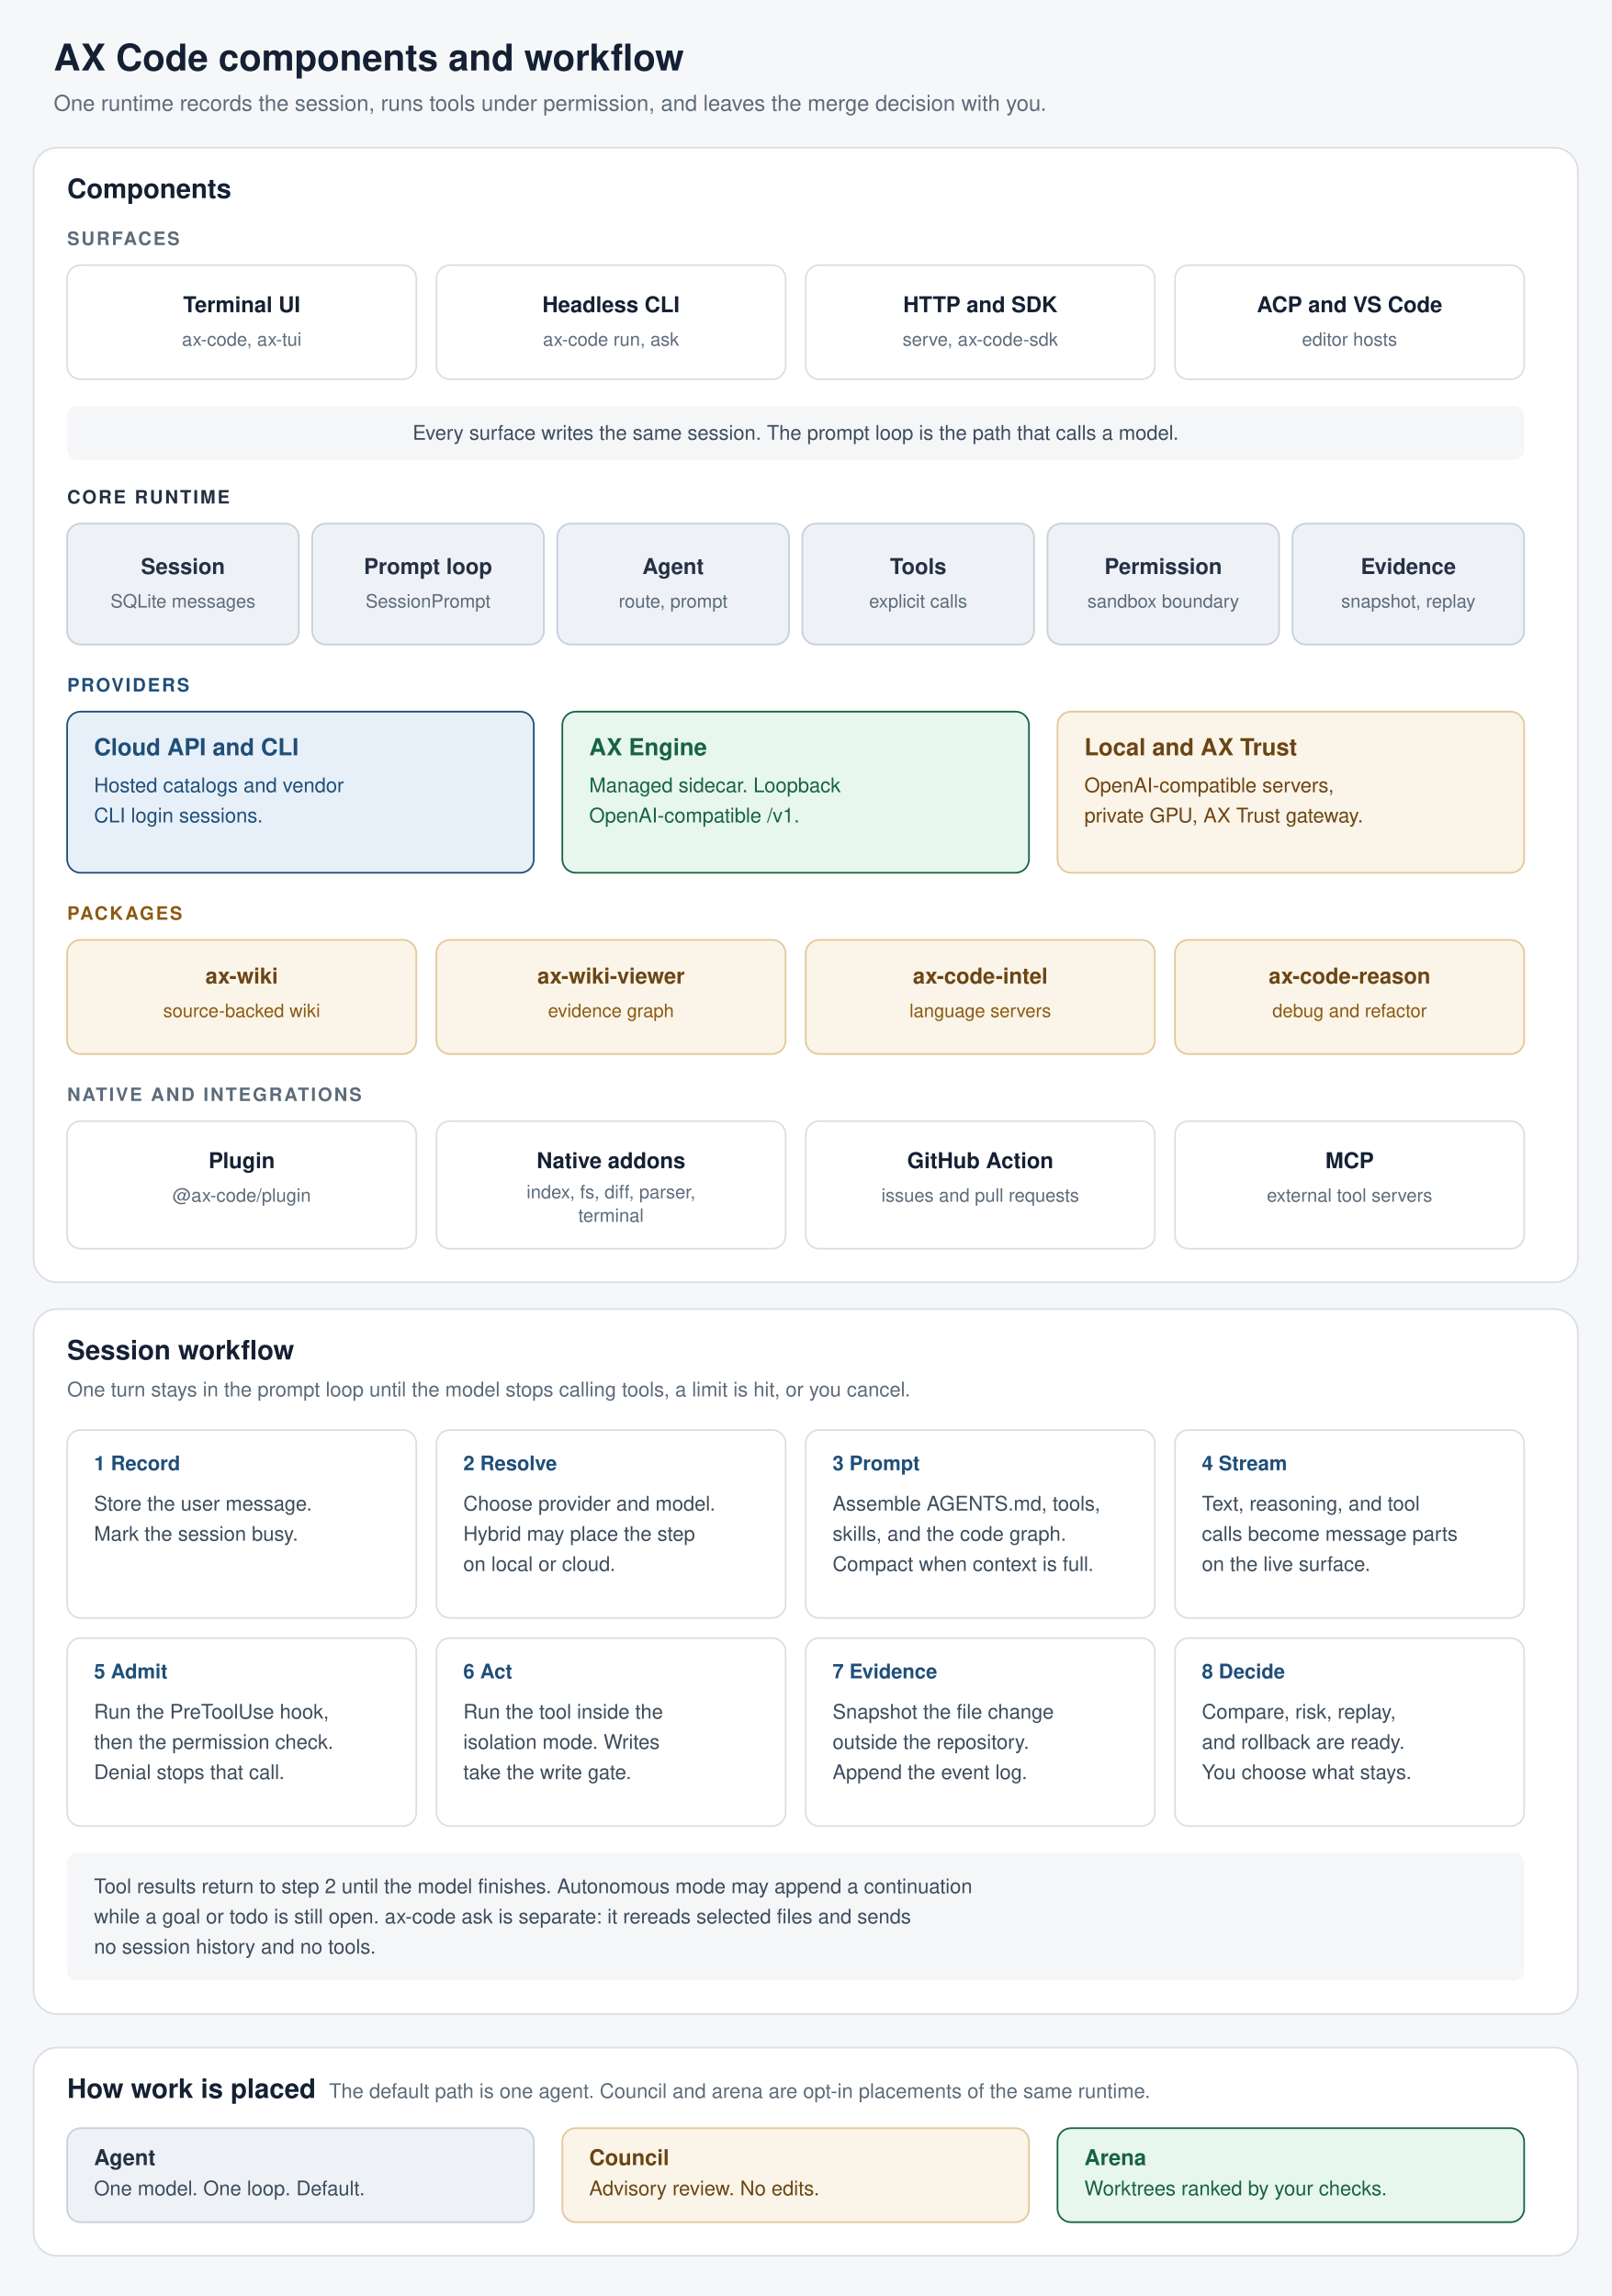
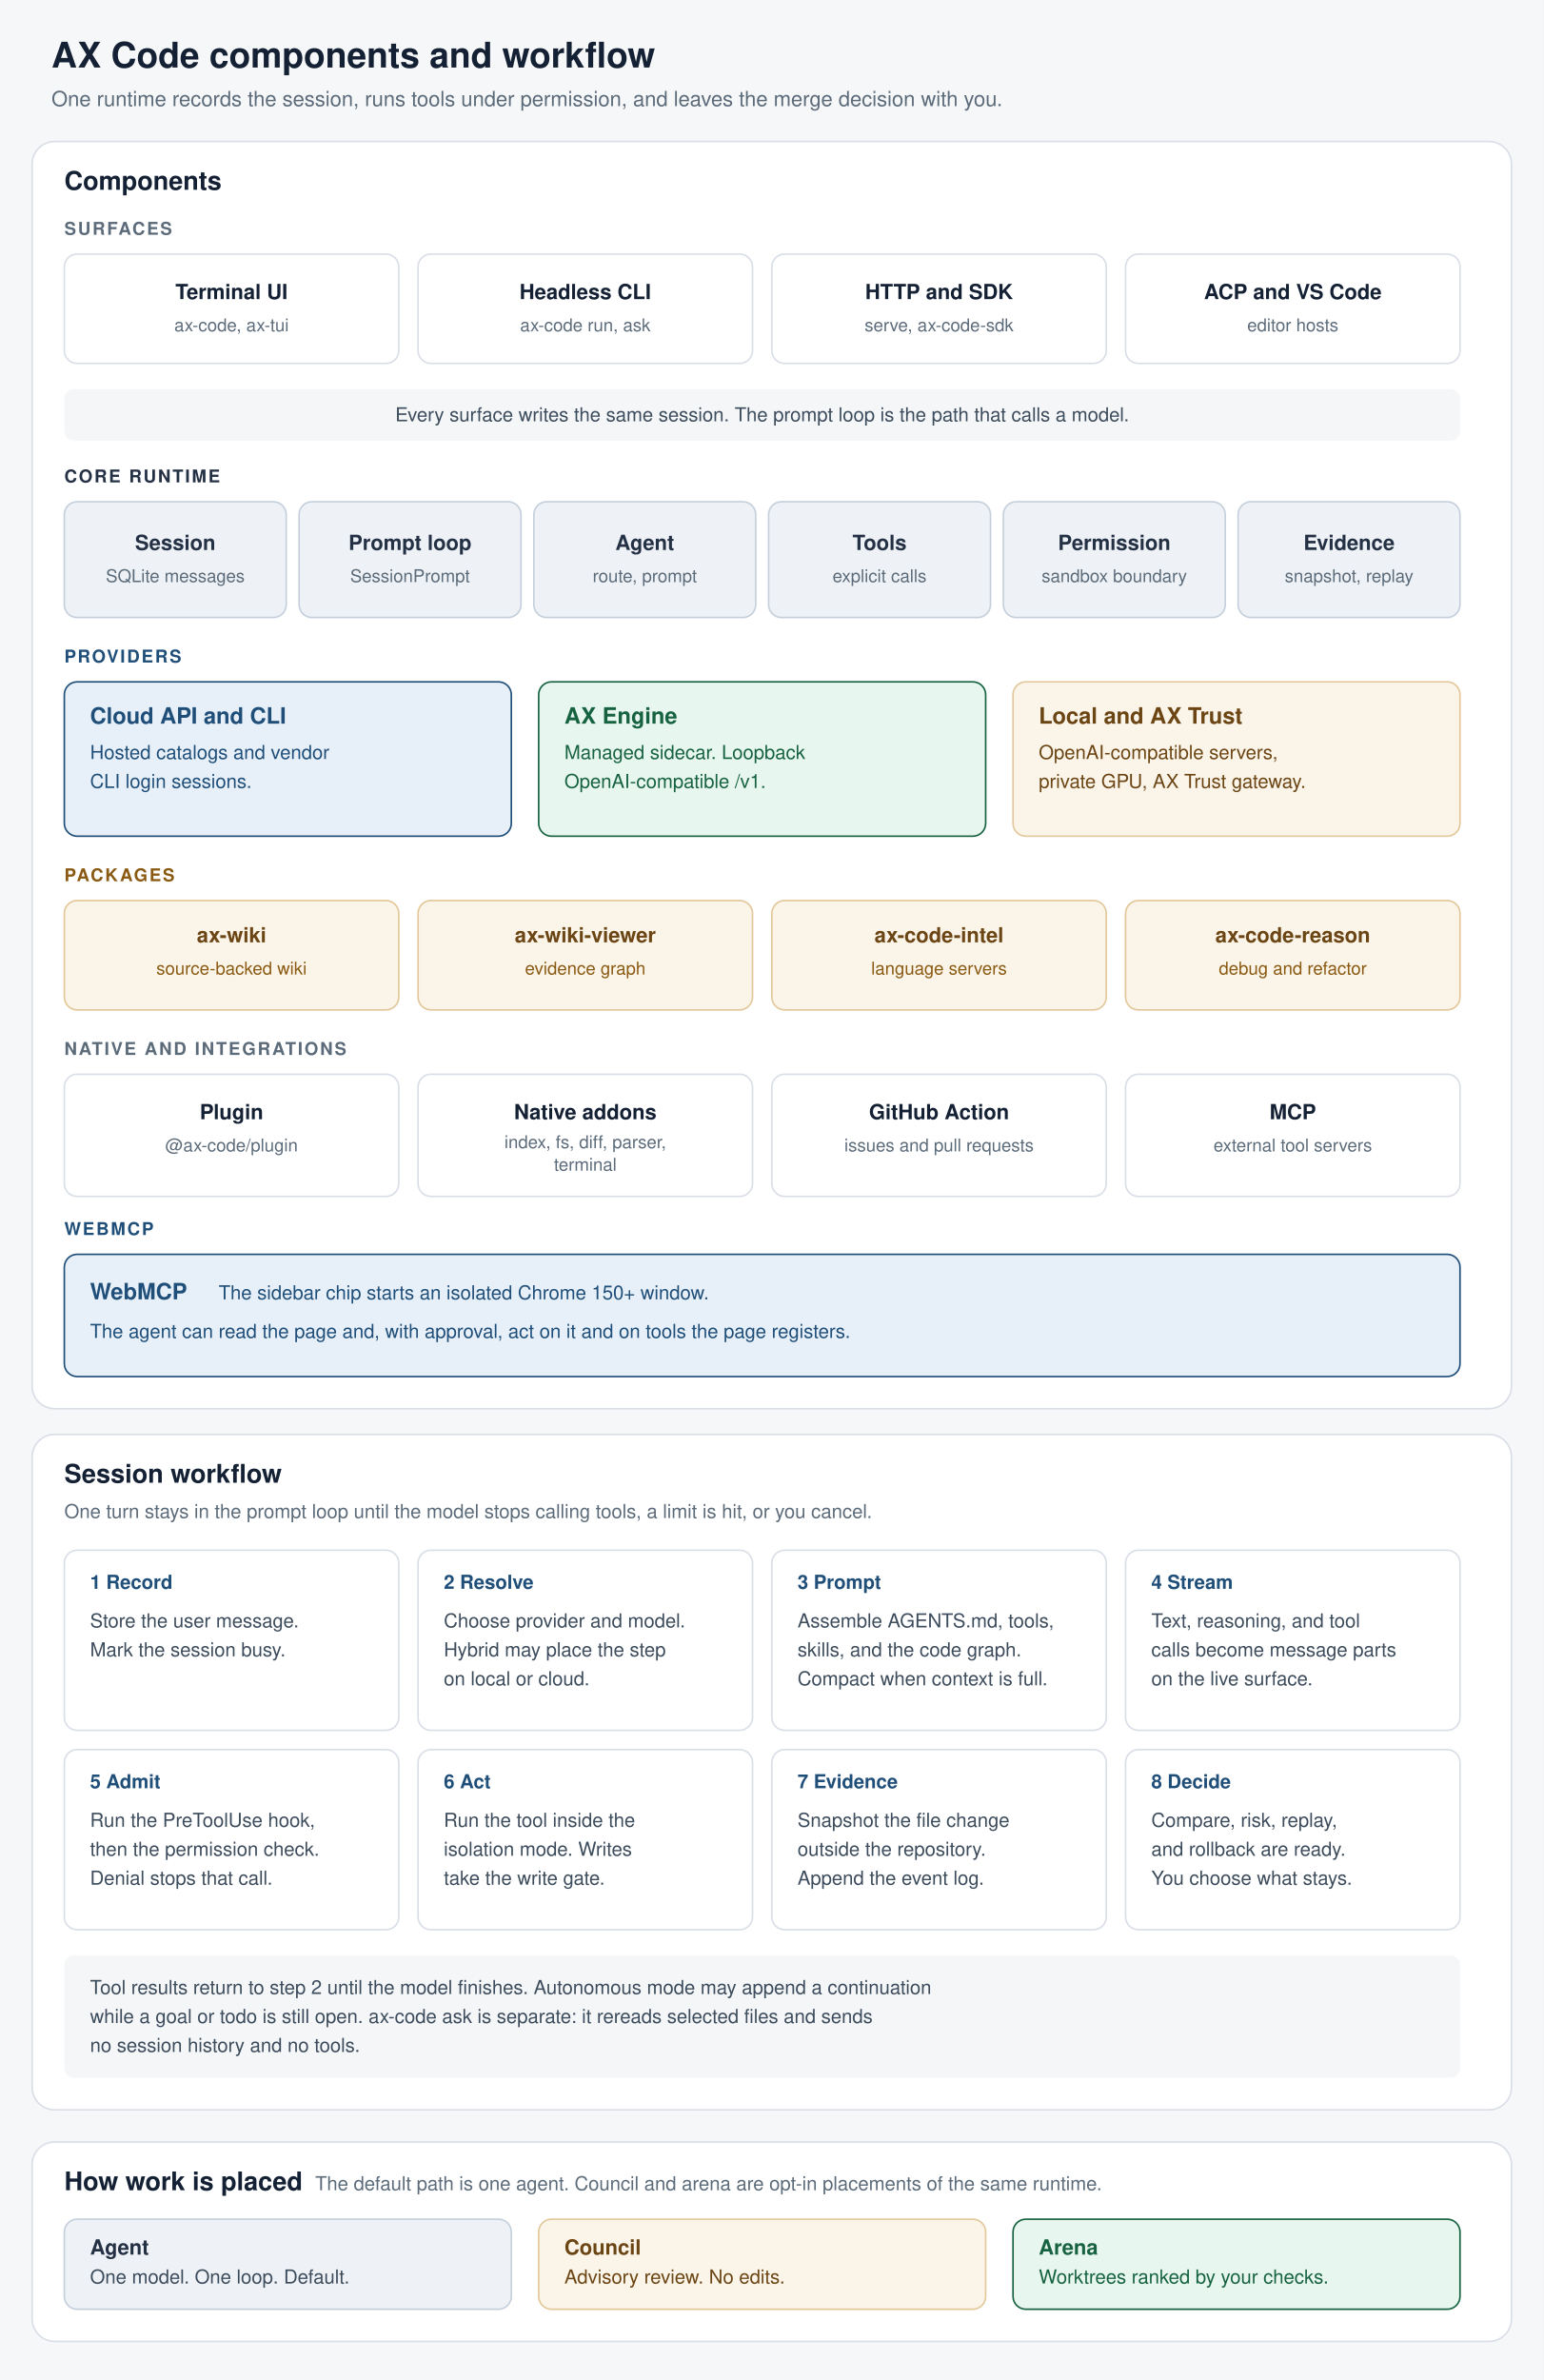
- <svg xmlns="http://www.w3.org/2000/svg" width="960" height="1368" viewBox="0 0 960 1368" role="img" font-family="Helvetica, Arial, sans-serif">
-   <rect width="960" height="1368" fill="#f6f7f8" />
+ <svg xmlns="http://www.w3.org/2000/svg" width="960" height="1480" viewBox="0 0 960 1480" role="img" font-family="Helvetica, Arial, sans-serif">
+   <rect width="960" height="1480" fill="#f6f7f8" />
  <text x="32" y="42" fill="#142033" font-size="22" font-weight="700">AX Code components and workflow</text>
  <text x="32" y="66" fill="#5c6b7a" font-size="13">One runtime records the session, runs tools under permission, and leaves the merge decision with you.</text>
-   <rect x="20" y="88" width="920" height="676" rx="14" fill="#ffffff" stroke="#d9dee7" />
+   <rect x="20" y="88" width="920" height="788" rx="14" fill="#ffffff" stroke="#d9dee7" />
  <text x="40" y="118" fill="#142033" font-size="16" font-weight="700">Components</text>
  <text x="40" y="146" fill="#5c6b7a" font-size="11" font-weight="700" letter-spacing="1.1">SURFACES</text>
  <g fill="#ffffff" stroke="#d9dee7">
    <rect x="40" y="158" width="208" height="68" rx="8" />
    <rect x="260" y="158" width="208" height="68" rx="8" />
    <rect x="480" y="158" width="208" height="68" rx="8" />
    <rect x="700" y="158" width="208" height="68" rx="8" />
  </g>
  <g fill="#142033" font-size="13" font-weight="700" text-anchor="middle">
    <text x="144" y="186">Terminal UI</text>
    <text x="364" y="186">Headless CLI</text>
    <text x="584" y="186">HTTP and SDK</text>
    <text x="804" y="186">ACP and VS Code</text>
  </g>
  <g fill="#5c6b7a" font-size="11" text-anchor="middle">
    <text x="144" y="206">ax-code, ax-tui</text>
    <text x="364" y="206">ax-code run, ask</text>
    <text x="584" y="206">serve, ax-code-sdk</text>
    <text x="804" y="206">editor hosts</text>
  </g>
  <rect x="40" y="242" width="868" height="32" rx="6" fill="#f4f6f8" />
  <text x="474" y="262" fill="#3d4c5c" font-size="12" text-anchor="middle">Every surface writes the same session. The prompt loop is the path that calls a model.</text>
  <text x="40" y="300" fill="#243044" font-size="11" font-weight="700" letter-spacing="1.1">CORE RUNTIME</text>
  <g fill="#eef2f6" stroke="#c5d0dc">
    <rect x="40" y="312" width="138" height="72" rx="8" />
    <rect x="186" y="312" width="138" height="72" rx="8" />
    <rect x="332" y="312" width="138" height="72" rx="8" />
    <rect x="478" y="312" width="138" height="72" rx="8" />
    <rect x="624" y="312" width="138" height="72" rx="8" />
    <rect x="770" y="312" width="138" height="72" rx="8" />
  </g>
  <g fill="#243044" font-size="13" font-weight="700" text-anchor="middle">
    <text x="109" y="342">Session</text>
    <text x="255" y="342">Prompt loop</text>
    <text x="401" y="342">Agent</text>
    <text x="547" y="342">Tools</text>
    <text x="693" y="342">Permission</text>
    <text x="839" y="342">Evidence</text>
  </g>
  <g fill="#5c6b7a" font-size="11" text-anchor="middle">
    <text x="109" y="362">SQLite messages</text>
    <text x="255" y="362">SessionPrompt</text>
    <text x="401" y="362">route, prompt</text>
    <text x="547" y="362">explicit calls</text>
    <text x="693" y="362">sandbox boundary</text>
    <text x="839" y="362">snapshot, replay</text>
  </g>
  <text x="40" y="412" fill="#1f4e79" font-size="11" font-weight="700" letter-spacing="1.1">PROVIDERS</text>
  <rect x="40" y="424" width="278" height="96" rx="8" fill="#e7f0f8" stroke="#1f4e79" />
  <rect x="335" y="424" width="278" height="96" rx="8" fill="#e7f6ee" stroke="#176341" />
  <rect x="630" y="424" width="278" height="96" rx="8" fill="#fbf4e8" stroke="#e2c89a" />
  <text x="56" y="450" fill="#1f4e79" font-size="14" font-weight="700">Cloud API and CLI</text>
  <text x="56" y="472" fill="#1f4e79" font-size="12">Hosted catalogs and vendor</text>
  <text x="56" y="490" fill="#1f4e79" font-size="12">CLI login sessions.</text>
  <text x="351" y="450" fill="#176341" font-size="14" font-weight="700">AX Engine</text>
  <text x="351" y="472" fill="#176341" font-size="12">Managed sidecar. Loopback</text>
  <text x="351" y="490" fill="#176341" font-size="12">OpenAI-compatible /v1.</text>
  <text x="646" y="450" fill="#6b4514" font-size="14" font-weight="700">Local and AX Trust</text>
  <text x="646" y="472" fill="#6b4514" font-size="12">OpenAI-compatible servers,</text>
  <text x="646" y="490" fill="#6b4514" font-size="12">private GPU, AX Trust gateway.</text>
  <text x="40" y="548" fill="#8a5a12" font-size="11" font-weight="700" letter-spacing="1.1">PACKAGES</text>
  <g fill="#fbf4e8" stroke="#e2c89a">
    <rect x="40" y="560" width="208" height="68" rx="8" />
    <rect x="260" y="560" width="208" height="68" rx="8" />
    <rect x="480" y="560" width="208" height="68" rx="8" />
    <rect x="700" y="560" width="208" height="68" rx="8" />
  </g>
  <g fill="#6b4514" font-size="13" font-weight="700" text-anchor="middle">
    <text x="144" y="586">ax-wiki</text>
    <text x="364" y="586">ax-wiki-viewer</text>
    <text x="584" y="586">ax-code-intel</text>
    <text x="804" y="586">ax-code-reason</text>
  </g>
  <g fill="#8a5a12" font-size="11" text-anchor="middle">
    <text x="144" y="606">source-backed wiki</text>
    <text x="364" y="606">evidence graph</text>
    <text x="584" y="606">language servers</text>
    <text x="804" y="606">debug and refactor</text>
  </g>
  <text x="40" y="656" fill="#5c6b7a" font-size="11" font-weight="700" letter-spacing="1.1">NATIVE AND INTEGRATIONS</text>
  <g fill="#ffffff" stroke="#d9dee7">
    <rect x="40" y="668" width="208" height="76" rx="8" />
    <rect x="260" y="668" width="208" height="76" rx="8" />
    <rect x="480" y="668" width="208" height="76" rx="8" />
    <rect x="700" y="668" width="208" height="76" rx="8" />
  </g>
  <g fill="#142033" font-size="13" font-weight="700" text-anchor="middle">
    <text x="144" y="696">Plugin</text>
    <text x="364" y="696">Native addons</text>
    <text x="584" y="696">GitHub Action</text>
    <text x="804" y="696">MCP</text>
  </g>
  <g fill="#5c6b7a" font-size="11" text-anchor="middle">
    <text x="144" y="716">@ax-code/plugin</text>
    <text x="364" y="714">index, fs, diff, parser,</text>
    <text x="364" y="728">terminal</text>
    <text x="584" y="716">issues and pull requests</text>
    <text x="804" y="716">external tool servers</text>
  </g>
-   <rect x="20" y="780" width="920" height="420" rx="14" fill="#ffffff" stroke="#d9dee7" />
-   <text x="40" y="810" fill="#142033" font-size="16" font-weight="700">Session workflow</text>
-   <text x="40" y="832" fill="#5c6b7a" font-size="12">One turn stays in the prompt loop until the model stops calling tools, a limit is hit, or you cancel.</text>
+   <text x="40" y="768" fill="#1f4e79" font-size="11" font-weight="700" letter-spacing="1.1">WEBMCP</text>
+   <rect x="40" y="780" width="868" height="76" rx="8" fill="#e7f0f8" stroke="#1f4e79" />
+   <text x="56" y="808" fill="#1f4e79" font-size="14" font-weight="700">WebMCP</text>
+   <text x="136" y="808" fill="#1f4e79" font-size="12">The sidebar chip starts an isolated Chrome 150+ window.</text>
+   <text x="56" y="832" fill="#1f4e79" font-size="12">The agent can read the page and, with approval, act on it and on tools the page registers.</text>
+   <rect x="20" y="892" width="920" height="420" rx="14" fill="#ffffff" stroke="#d9dee7" />
+   <text x="40" y="922" fill="#142033" font-size="16" font-weight="700">Session workflow</text>
+   <text x="40" y="944" fill="#5c6b7a" font-size="12">One turn stays in the prompt loop until the model stops calling tools, a limit is hit, or you cancel.</text>
  <g fill="#ffffff" stroke="#d9dee7">
-     <rect x="40" y="852" width="208" height="112" rx="8" />
-     <rect x="260" y="852" width="208" height="112" rx="8" />
-     <rect x="480" y="852" width="208" height="112" rx="8" />
-     <rect x="700" y="852" width="208" height="112" rx="8" />
-     <rect x="40" y="976" width="208" height="112" rx="8" />
-     <rect x="260" y="976" width="208" height="112" rx="8" />
-     <rect x="480" y="976" width="208" height="112" rx="8" />
-     <rect x="700" y="976" width="208" height="112" rx="8" />
+     <rect x="40" y="964" width="208" height="112" rx="8" />
+     <rect x="260" y="964" width="208" height="112" rx="8" />
+     <rect x="480" y="964" width="208" height="112" rx="8" />
+     <rect x="700" y="964" width="208" height="112" rx="8" />
+     <rect x="40" y="1088" width="208" height="112" rx="8" />
+     <rect x="260" y="1088" width="208" height="112" rx="8" />
+     <rect x="480" y="1088" width="208" height="112" rx="8" />
+     <rect x="700" y="1088" width="208" height="112" rx="8" />
  </g>
  <g fill="#1f4e79" font-size="12" font-weight="700">
-     <text x="56" y="876">1  Record</text>
-     <text x="276" y="876">2  Resolve</text>
-     <text x="496" y="876">3  Prompt</text>
-     <text x="716" y="876">4  Stream</text>
-     <text x="56" y="1000">5  Admit</text>
-     <text x="276" y="1000">6  Act</text>
-     <text x="496" y="1000">7  Evidence</text>
-     <text x="716" y="1000">8  Decide</text>
+     <text x="56" y="988">1  Record</text>
+     <text x="276" y="988">2  Resolve</text>
+     <text x="496" y="988">3  Prompt</text>
+     <text x="716" y="988">4  Stream</text>
+     <text x="56" y="1112">5  Admit</text>
+     <text x="276" y="1112">6  Act</text>
+     <text x="496" y="1112">7  Evidence</text>
+     <text x="716" y="1112">8  Decide</text>
  </g>
  <g fill="#3d4c5c" font-size="12">
-     <text x="56" y="900">Store the user message.</text>
-     <text x="56" y="918">Mark the session busy.</text>
-     <text x="276" y="900">Choose provider and model.</text>
-     <text x="276" y="918">Hybrid may place the step</text>
-     <text x="276" y="936">on local or cloud.</text>
-     <text x="496" y="900">Assemble AGENTS.md, tools,</text>
-     <text x="496" y="918">skills, and the code graph.</text>
-     <text x="496" y="936">Compact when context is full.</text>
-     <text x="716" y="900">Text, reasoning, and tool</text>
-     <text x="716" y="918">calls become message parts</text>
-     <text x="716" y="936">on the live surface.</text>
-     <text x="56" y="1024">Run the PreToolUse hook,</text>
-     <text x="56" y="1042">then the permission check.</text>
-     <text x="56" y="1060">Denial stops that call.</text>
-     <text x="276" y="1024">Run the tool inside the</text>
-     <text x="276" y="1042">isolation mode. Writes</text>
-     <text x="276" y="1060">take the write gate.</text>
-     <text x="496" y="1024">Snapshot the file change</text>
-     <text x="496" y="1042">outside the repository.</text>
-     <text x="496" y="1060">Append the event log.</text>
-     <text x="716" y="1024">Compare, risk, replay,</text>
-     <text x="716" y="1042">and rollback are ready.</text>
-     <text x="716" y="1060">You choose what stays.</text>
+     <text x="56" y="1012">Store the user message.</text>
+     <text x="56" y="1030">Mark the session busy.</text>
+     <text x="276" y="1012">Choose provider and model.</text>
+     <text x="276" y="1030">Hybrid may place the step</text>
+     <text x="276" y="1048">on local or cloud.</text>
+     <text x="496" y="1012">Assemble AGENTS.md, tools,</text>
+     <text x="496" y="1030">skills, and the code graph.</text>
+     <text x="496" y="1048">Compact when context is full.</text>
+     <text x="716" y="1012">Text, reasoning, and tool</text>
+     <text x="716" y="1030">calls become message parts</text>
+     <text x="716" y="1048">on the live surface.</text>
+     <text x="56" y="1136">Run the PreToolUse hook,</text>
+     <text x="56" y="1154">then the permission check.</text>
+     <text x="56" y="1172">Denial stops that call.</text>
+     <text x="276" y="1136">Run the tool inside the</text>
+     <text x="276" y="1154">isolation mode. Writes</text>
+     <text x="276" y="1172">take the write gate.</text>
+     <text x="496" y="1136">Snapshot the file change</text>
+     <text x="496" y="1154">outside the repository.</text>
+     <text x="496" y="1172">Append the event log.</text>
+     <text x="716" y="1136">Compare, risk, replay,</text>
+     <text x="716" y="1154">and rollback are ready.</text>
+     <text x="716" y="1172">You choose what stays.</text>
  </g>
-   <rect x="40" y="1104" width="868" height="76" rx="6" fill="#f4f6f8" />
-   <text x="56" y="1128" fill="#3d4c5c" font-size="12">Tool results return to step 2 until the model finishes. Autonomous mode may append a continuation</text>
-   <text x="56" y="1146" fill="#3d4c5c" font-size="12">while a goal or todo is still open. ax-code ask is separate: it rereads selected files and sends</text>
-   <text x="56" y="1164" fill="#3d4c5c" font-size="12">no session history and no tools.</text>
-   <rect x="20" y="1220" width="920" height="124" rx="14" fill="#ffffff" stroke="#d9dee7" />
-   <text x="40" y="1250" fill="#142033" font-size="16" font-weight="700">How work is placed</text>
-   <text x="196" y="1250" fill="#5c6b7a" font-size="12">The default path is one agent. Council and arena are opt-in placements of the same runtime.</text>
-   <rect x="40" y="1268" width="278" height="56" rx="8" fill="#eef2f6" stroke="#c5d0dc" />
-   <rect x="335" y="1268" width="278" height="56" rx="8" fill="#fbf4e8" stroke="#e2c89a" />
-   <rect x="630" y="1268" width="278" height="56" rx="8" fill="#e7f6ee" stroke="#176341" />
-   <text x="56" y="1290" fill="#243044" font-size="13" font-weight="700">Agent</text>
-   <text x="56" y="1308" fill="#3d4c5c" font-size="12">One model. One loop. Default.</text>
-   <text x="351" y="1290" fill="#6b4514" font-size="13" font-weight="700">Council</text>
-   <text x="351" y="1308" fill="#6b4514" font-size="12">Advisory review. No edits.</text>
-   <text x="646" y="1290" fill="#176341" font-size="13" font-weight="700">Arena</text>
-   <text x="646" y="1308" fill="#176341" font-size="12">Worktrees ranked by your checks.</text>
+   <rect x="40" y="1216" width="868" height="76" rx="6" fill="#f4f6f8" />
+   <text x="56" y="1240" fill="#3d4c5c" font-size="12">Tool results return to step 2 until the model finishes. Autonomous mode may append a continuation</text>
+   <text x="56" y="1258" fill="#3d4c5c" font-size="12">while a goal or todo is still open. ax-code ask is separate: it rereads selected files and sends</text>
+   <text x="56" y="1276" fill="#3d4c5c" font-size="12">no session history and no tools.</text>
+   <rect x="20" y="1332" width="920" height="124" rx="14" fill="#ffffff" stroke="#d9dee7" />
+   <text x="40" y="1362" fill="#142033" font-size="16" font-weight="700">How work is placed</text>
+   <text x="196" y="1362" fill="#5c6b7a" font-size="12">The default path is one agent. Council and arena are opt-in placements of the same runtime.</text>
+   <rect x="40" y="1380" width="278" height="56" rx="8" fill="#eef2f6" stroke="#c5d0dc" />
+   <rect x="335" y="1380" width="278" height="56" rx="8" fill="#fbf4e8" stroke="#e2c89a" />
+   <rect x="630" y="1380" width="278" height="56" rx="8" fill="#e7f6ee" stroke="#176341" />
+   <text x="56" y="1402" fill="#243044" font-size="13" font-weight="700">Agent</text>
+   <text x="56" y="1420" fill="#3d4c5c" font-size="12">One model. One loop. Default.</text>
+   <text x="351" y="1402" fill="#6b4514" font-size="13" font-weight="700">Council</text>
+   <text x="351" y="1420" fill="#6b4514" font-size="12">Advisory review. No edits.</text>
+   <text x="646" y="1402" fill="#176341" font-size="13" font-weight="700">Arena</text>
+   <text x="646" y="1420" fill="#176341" font-size="12">Worktrees ranked by your checks.</text>
</svg>
